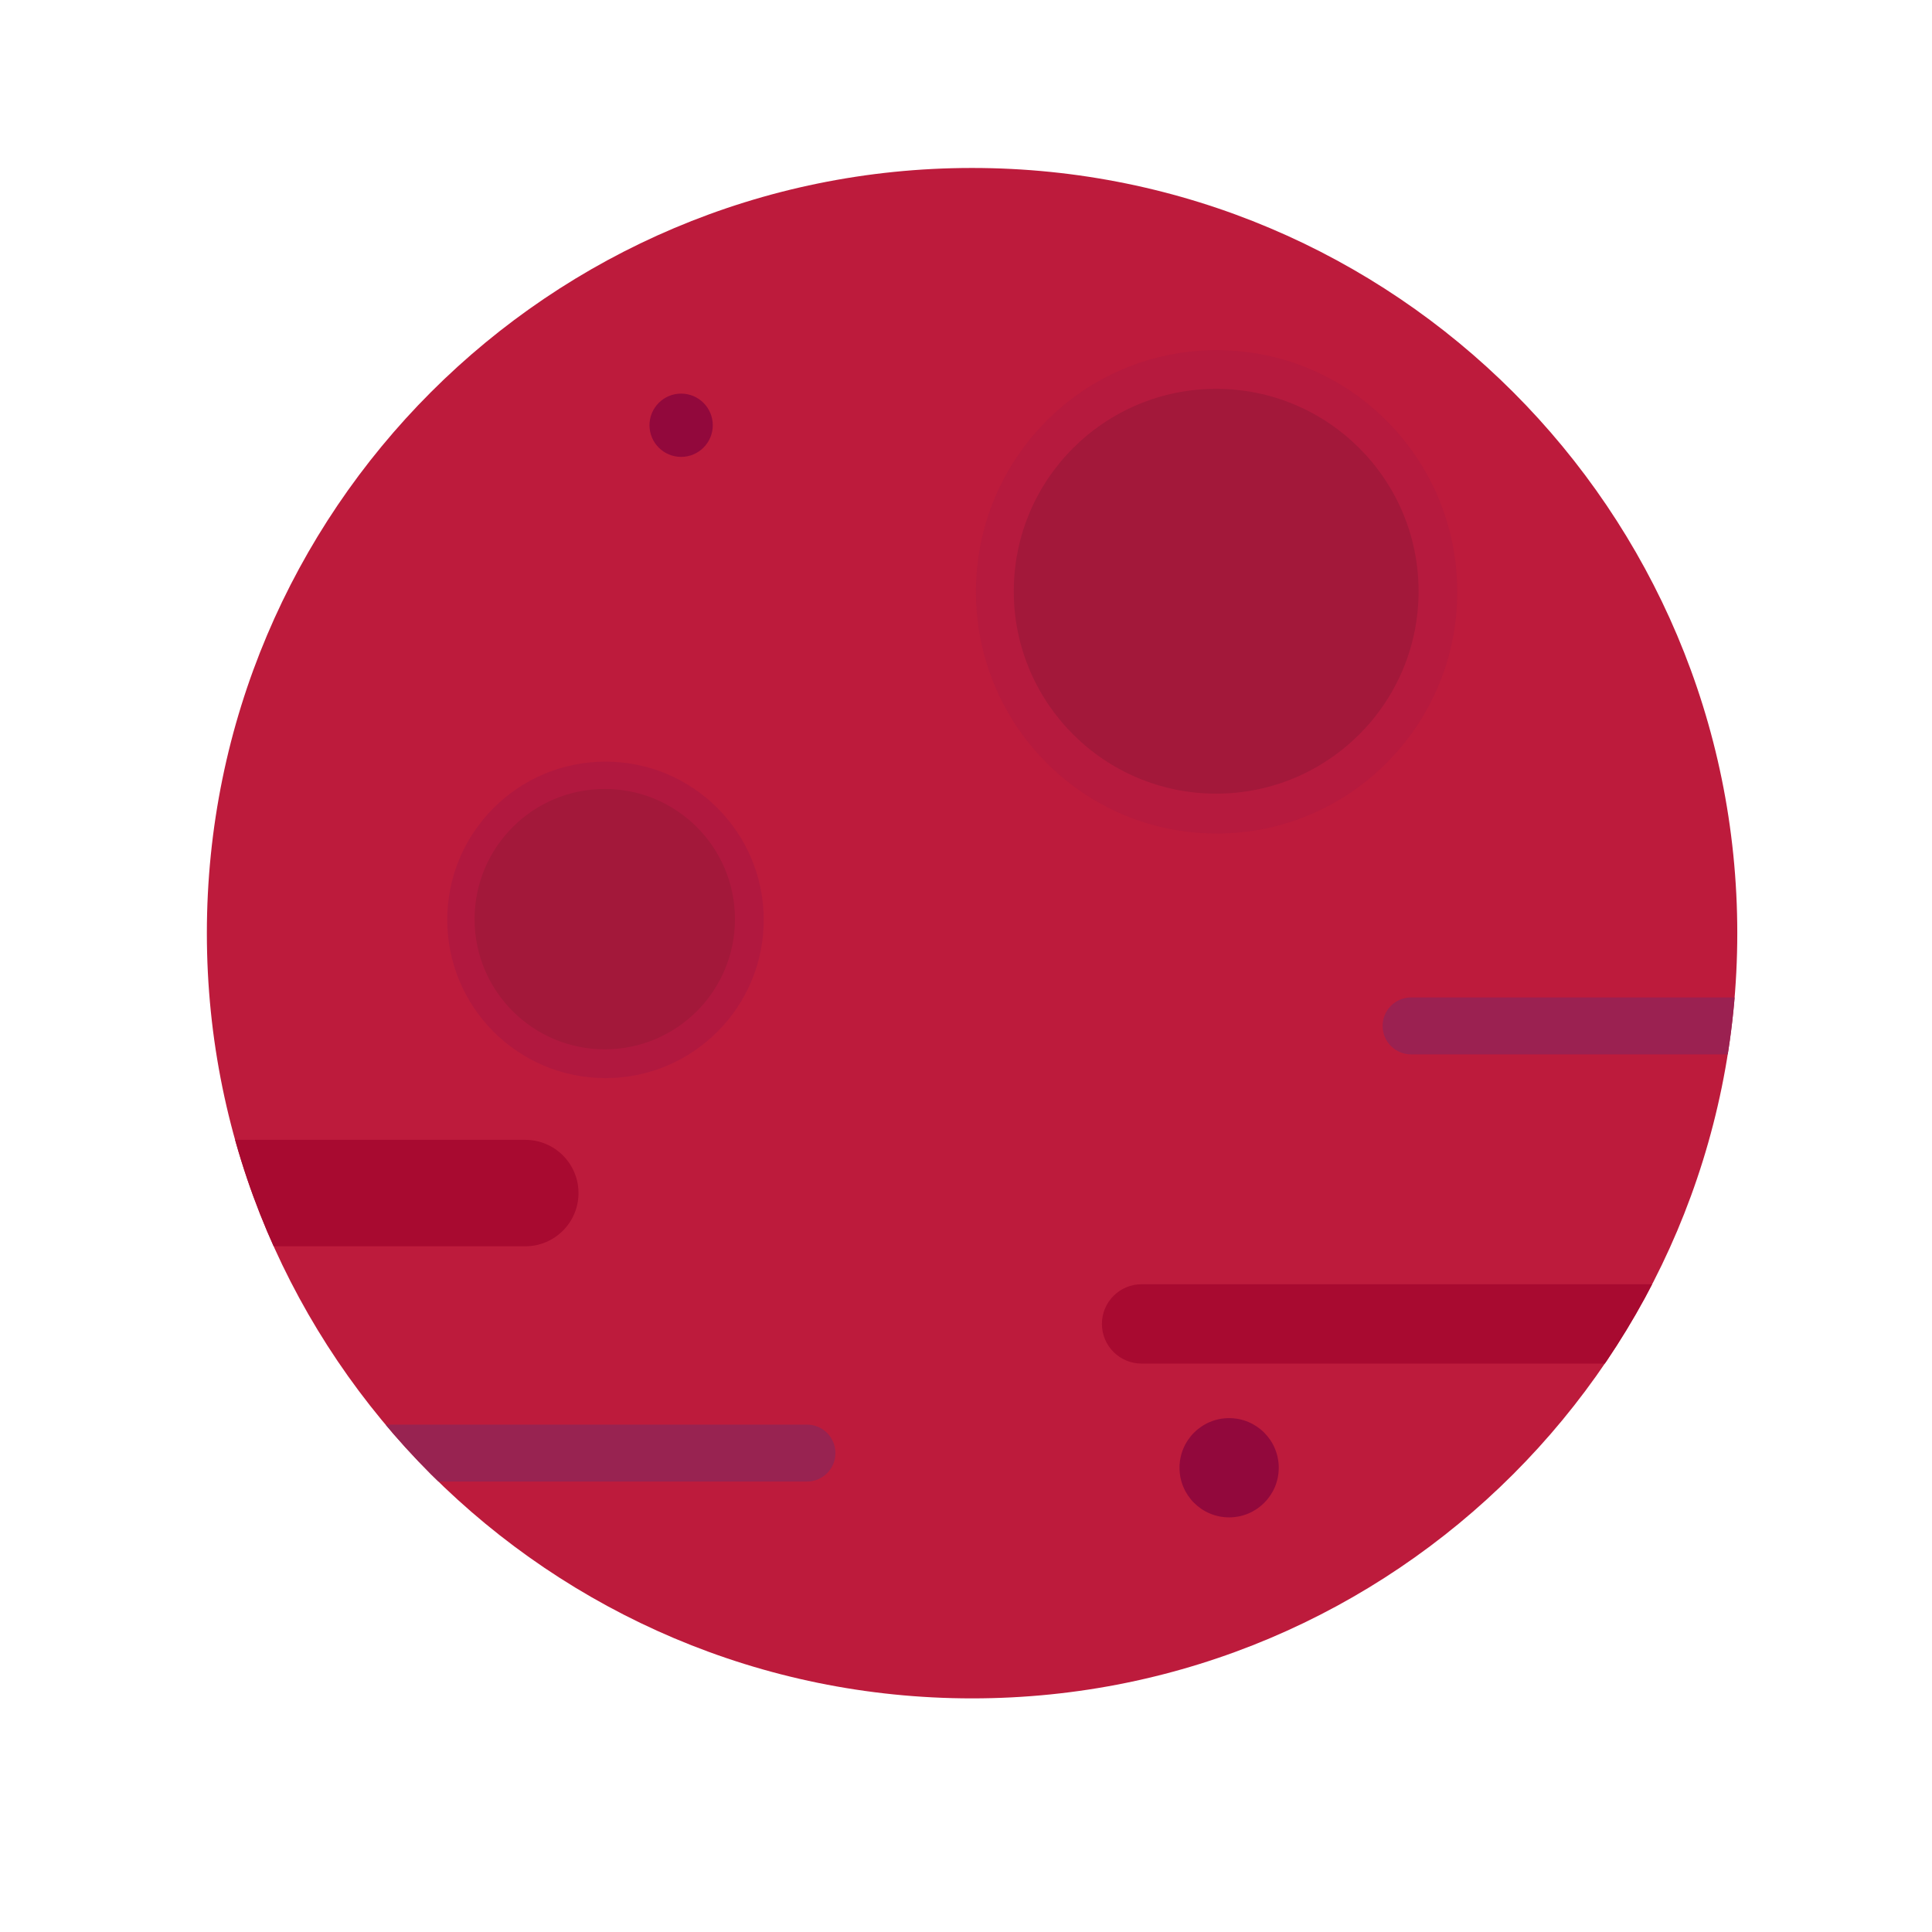
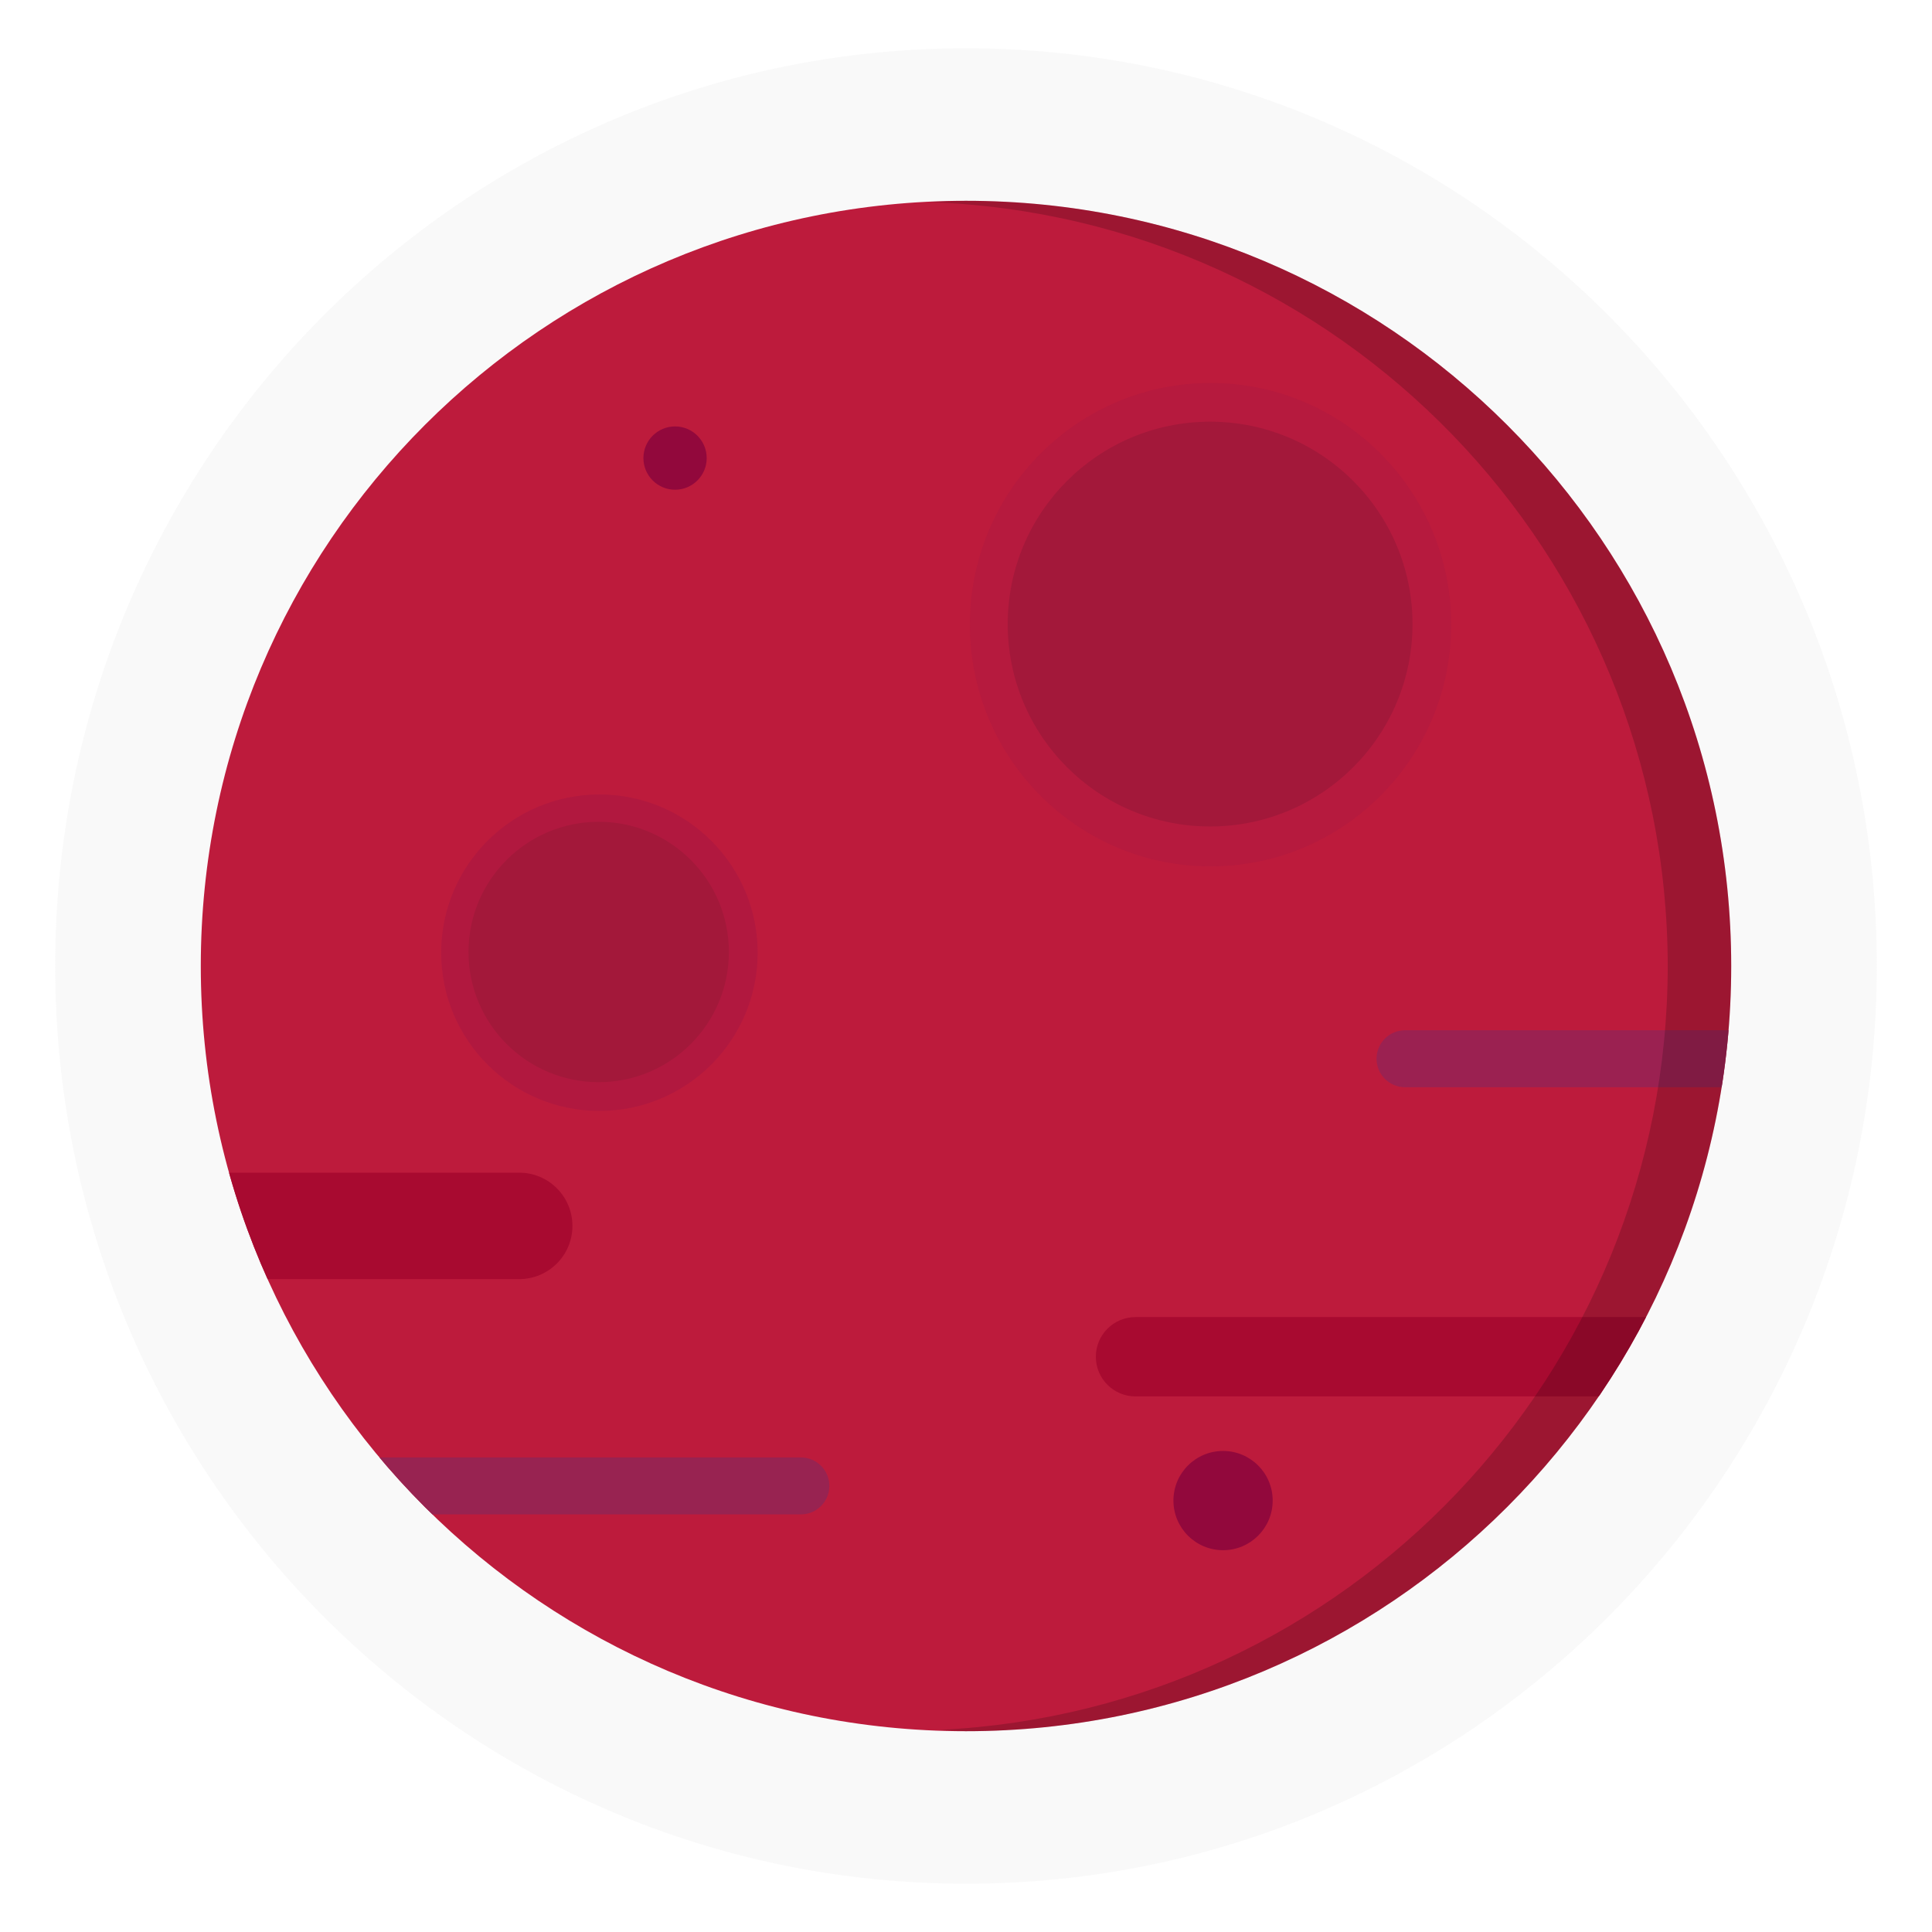
<svg xmlns="http://www.w3.org/2000/svg" width="1000" height="1000" viewBox="0 0 1000 1000" id="svg2" version="1.1">
  <defs id="defs4">
    <clipPath clipPathUnits="userSpaceOnUse" id="clipPath4148">
      <circle r="190" cy="690.934" cx="-292.857" id="circle4150" style="opacity:1;fill:#d81763;fill-opacity:1;stroke:none;stroke-width:1;stroke-miterlimit:4;stroke-dasharray:none;stroke-dashoffset:0;stroke-opacity:1" />
    </clipPath>
    <clipPath clipPathUnits="userSpaceOnUse" id="clipPath4158">
      <circle r="190" cy="690.934" cx="-292.857" id="circle4160" style="opacity:1;fill:#d81763;fill-opacity:1;stroke:none;stroke-width:1;stroke-miterlimit:4;stroke-dasharray:none;stroke-dashoffset:0;stroke-opacity:1" />
    </clipPath>
    <clipPath clipPathUnits="userSpaceOnUse" id="clipPath4166">
      <circle r="190" cy="690.934" cx="-292.857" id="circle4168" style="opacity:1;fill:#d81763;fill-opacity:1;stroke:none;stroke-width:1;stroke-miterlimit:4;stroke-dasharray:none;stroke-dashoffset:0;stroke-opacity:1" />
    </clipPath>
    <clipPath clipPathUnits="userSpaceOnUse" id="clipPath4174">
      <circle r="190" cy="690.934" cx="-292.857" id="circle4176" style="opacity:1;fill:#d81763;fill-opacity:1;stroke:none;stroke-width:1;stroke-miterlimit:4;stroke-dasharray:none;stroke-dashoffset:0;stroke-opacity:1" />
    </clipPath>
    <clipPath clipPathUnits="userSpaceOnUse" id="clipPath4180">
      <circle r="190" cy="694.974" cx="-249.421" id="circle4182" style="opacity:1;fill:#d81763;fill-opacity:1;stroke:none;stroke-width:1;stroke-miterlimit:4;stroke-dasharray:none;stroke-dashoffset:0;stroke-opacity:1" />
    </clipPath>
  </defs>
  <g id="layer1" transform="translate(0,-52.36216)">
-     <circle style="opacity:1;fill:#bd1b3c;fill-opacity:1;stroke:none;stroke-width:1;stroke-miterlimit:4;stroke-dasharray:none;stroke-dashoffset:0;stroke-opacity:1" id="path4138" cx="503.143" cy="535.37" r="396.071" />
-     <circle style="opacity:0.35;fill:#9a1346;fill-opacity:0.961;stroke:none;stroke-width:1;stroke-miterlimit:4;stroke-dasharray:none;stroke-dashoffset:0;stroke-opacity:1" id="circle4152" cx="313.398" cy="528.485" r="81.902" />
-     <ellipse cy="358.703" cx="629.711" id="circle4184" style="opacity:0.206;fill:#9a1346;fill-opacity:0.962;stroke:none;stroke-width:1;stroke-miterlimit:4;stroke-dasharray:none;stroke-dashoffset:0;stroke-opacity:1" rx="124.569" ry="125.096" />
-     <circle style="opacity:1;fill:#a3183a;fill-opacity:1;stroke:none;stroke-width:1;stroke-miterlimit:4;stroke-dasharray:none;stroke-dashoffset:0;stroke-opacity:1" id="path4140" cx="629.493" cy="358.395" r="104.761" />
-     <circle r="67.384" cy="528.112" cx="313.026" id="circle4142" style="opacity:1;fill:#a3183a;fill-opacity:1;stroke:none;stroke-width:1;stroke-miterlimit:4;stroke-dasharray:none;stroke-dashoffset:0;stroke-opacity:1" />
-     <rect style="opacity:1;fill:#a80a30;fill-opacity:1;stroke:none;stroke-width:1;stroke-miterlimit:4;stroke-dasharray:none;stroke-dashoffset:0;stroke-opacity:1" id="rect4144" width="207.143" height="26.429" x="-554.286" y="746.291" ry="13.214" clip-path="url(#clipPath4180)" transform="matrix(2.084585,0,0,2.084585,1023.082,-913.3626)" />
-     <rect style="opacity:1;fill:#a80a30;fill-opacity:1;stroke:none;stroke-width:1;stroke-miterlimit:4;stroke-dasharray:none;stroke-dashoffset:0;stroke-opacity:1" id="rect4154" width="195.97" height="19.698" x="-260.619" y="778.106" ry="9.849" clip-path="url(#clipPath4158)" transform="matrix(2.084585,0,0,2.084585,1113.629,-904.9396)" />
-     <rect style="opacity:1;fill:#982351;fill-opacity:1;stroke:none;stroke-width:1;stroke-miterlimit:4;stroke-dasharray:none;stroke-dashoffset:0;stroke-opacity:1" id="rect4162" width="187.383" height="14.142" x="-514.168" y="812.956" ry="7.071" clip-path="url(#clipPath4166)" transform="matrix(2.084585,0,0,2.084585,1113.629,-904.9396)" />
-     <rect style="opacity:1;fill:#9b2151;fill-opacity:1;stroke:none;stroke-width:1;stroke-miterlimit:4;stroke-dasharray:none;stroke-dashoffset:0;stroke-opacity:1" id="rect4170" width="178.797" height="14.142" x="-190.919" y="706.89" ry="7.071" clip-path="url(#clipPath4174)" transform="matrix(2.084585,0,0,2.084585,1113.629,-904.9396)" />
-     <circle style="opacity:1;fill:#92083c;fill-opacity:1;stroke:none;stroke-width:1;stroke-miterlimit:4;stroke-dasharray:none;stroke-dashoffset:0;stroke-opacity:1" id="path4186" cx="352.553" cy="272.47" r="16.379" />
-     <circle r="25.685" cy="812.066" cx="636.194" id="circle4188" style="opacity:1;fill:#92083c;fill-opacity:1;stroke:none;stroke-width:1;stroke-miterlimit:4;stroke-dasharray:none;stroke-dashoffset:0;stroke-opacity:1" />
+     <ellipse style="opacity:0.145;fill:#d4d4d4;fill-opacity:1;stroke:none;stroke-width:123.611;stroke-linecap:butt;stroke-miterlimit:4;stroke-dasharray:none;stroke-opacity:1" id="path4159" cx="500" cy="552.362" rx="471.429" ry="475" />
+     <circle style="opacity:1;fill:#bd1b3c;fill-opacity:1;stroke:none;stroke-width:1;stroke-miterlimit:4;stroke-dasharray:none;stroke-dashoffset:0;stroke-opacity:1" id="path4138" cx="500" cy="552.362" r="396.071" />
+     <circle style="opacity:0.35;fill:#9a1346;fill-opacity:0.961;stroke:none;stroke-width:1;stroke-miterlimit:4;stroke-dasharray:none;stroke-dashoffset:0;stroke-opacity:1" id="circle4152" cx="310.255" cy="545.477" r="81.902" />
+     <ellipse cy="375.695" cx="626.568" id="circle4184" style="opacity:0.206;fill:#9a1346;fill-opacity:0.962;stroke:none;stroke-width:1;stroke-miterlimit:4;stroke-dasharray:none;stroke-dashoffset:0;stroke-opacity:1" rx="124.569" ry="125.096" />
+     <circle style="opacity:1;fill:#a3183a;fill-opacity:1;stroke:none;stroke-width:1;stroke-miterlimit:4;stroke-dasharray:none;stroke-dashoffset:0;stroke-opacity:1" id="path4140" cx="626.35" cy="375.387" r="104.761" />
+     <circle r="67.384" cy="545.104" cx="309.883" id="circle4142" style="opacity:1;fill:#a3183a;fill-opacity:1;stroke:none;stroke-width:1;stroke-miterlimit:4;stroke-dasharray:none;stroke-dashoffset:0;stroke-opacity:1" />
+     <rect style="opacity:1;fill:#a80a30;fill-opacity:1;stroke:none;stroke-width:1;stroke-miterlimit:4;stroke-dasharray:none;stroke-dashoffset:0;stroke-opacity:1" id="rect4144" width="207.143" height="26.429" x="-554.286" y="746.291" ry="13.214" clip-path="url(#clipPath4180)" transform="matrix(2.084585,0,0,2.084585,1019.938,-896.3706)" />
+     <rect style="opacity:1;fill:#a80a30;fill-opacity:1;stroke:none;stroke-width:1;stroke-miterlimit:4;stroke-dasharray:none;stroke-dashoffset:0;stroke-opacity:1" id="rect4154" width="195.97" height="19.698" x="-260.619" y="778.106" ry="9.849" clip-path="url(#clipPath4158)" transform="matrix(2.084585,0,0,2.084585,1110.485,-887.9476)" />
+     <rect style="opacity:1;fill:#982351;fill-opacity:1;stroke:none;stroke-width:1;stroke-miterlimit:4;stroke-dasharray:none;stroke-dashoffset:0;stroke-opacity:1" id="rect4162" width="187.383" height="14.142" x="-514.168" y="812.956" ry="7.071" clip-path="url(#clipPath4166)" transform="matrix(2.084585,0,0,2.084585,1110.485,-887.9476)" />
+     <rect style="opacity:1;fill:#9b2151;fill-opacity:1;stroke:none;stroke-width:1;stroke-miterlimit:4;stroke-dasharray:none;stroke-dashoffset:0;stroke-opacity:1" id="rect4170" width="178.797" height="14.142" x="-190.919" y="706.89" ry="7.071" clip-path="url(#clipPath4174)" transform="matrix(2.084585,0,0,2.084585,1110.485,-887.9476)" />
+     <circle style="opacity:1;fill:#92083c;fill-opacity:1;stroke:none;stroke-width:1;stroke-miterlimit:4;stroke-dasharray:none;stroke-dashoffset:0;stroke-opacity:1" id="path4186" cx="349.409" cy="289.462" r="16.379" />
+     <circle r="25.685" cy="829.058" cx="633.051" id="circle4188" style="opacity:1;fill:#92083c;fill-opacity:1;stroke:none;stroke-width:1;stroke-miterlimit:4;stroke-dasharray:none;stroke-dashoffset:0;stroke-opacity:1" />
+     <path style="opacity:0.178;fill:#000000;fill-opacity:1;stroke:none;stroke-width:1;stroke-miterlimit:4;stroke-dasharray:none;stroke-dashoffset:0;stroke-opacity:1" d="m 499.999,156.292 a 396.071,396.071 0 0 0 -19.24,0.682 396.071,396.071 0 0 1 382.455,395.389 396.071,396.071 0 0 1 -376.832,395.389 396.071,396.071 0 0 0 13.617,0.682 A 396.071,396.071 0 0 0 896.071,552.362 396.071,396.071 0 0 0 499.999,156.292 Z" id="circle4154" />
  </g>
</svg>
